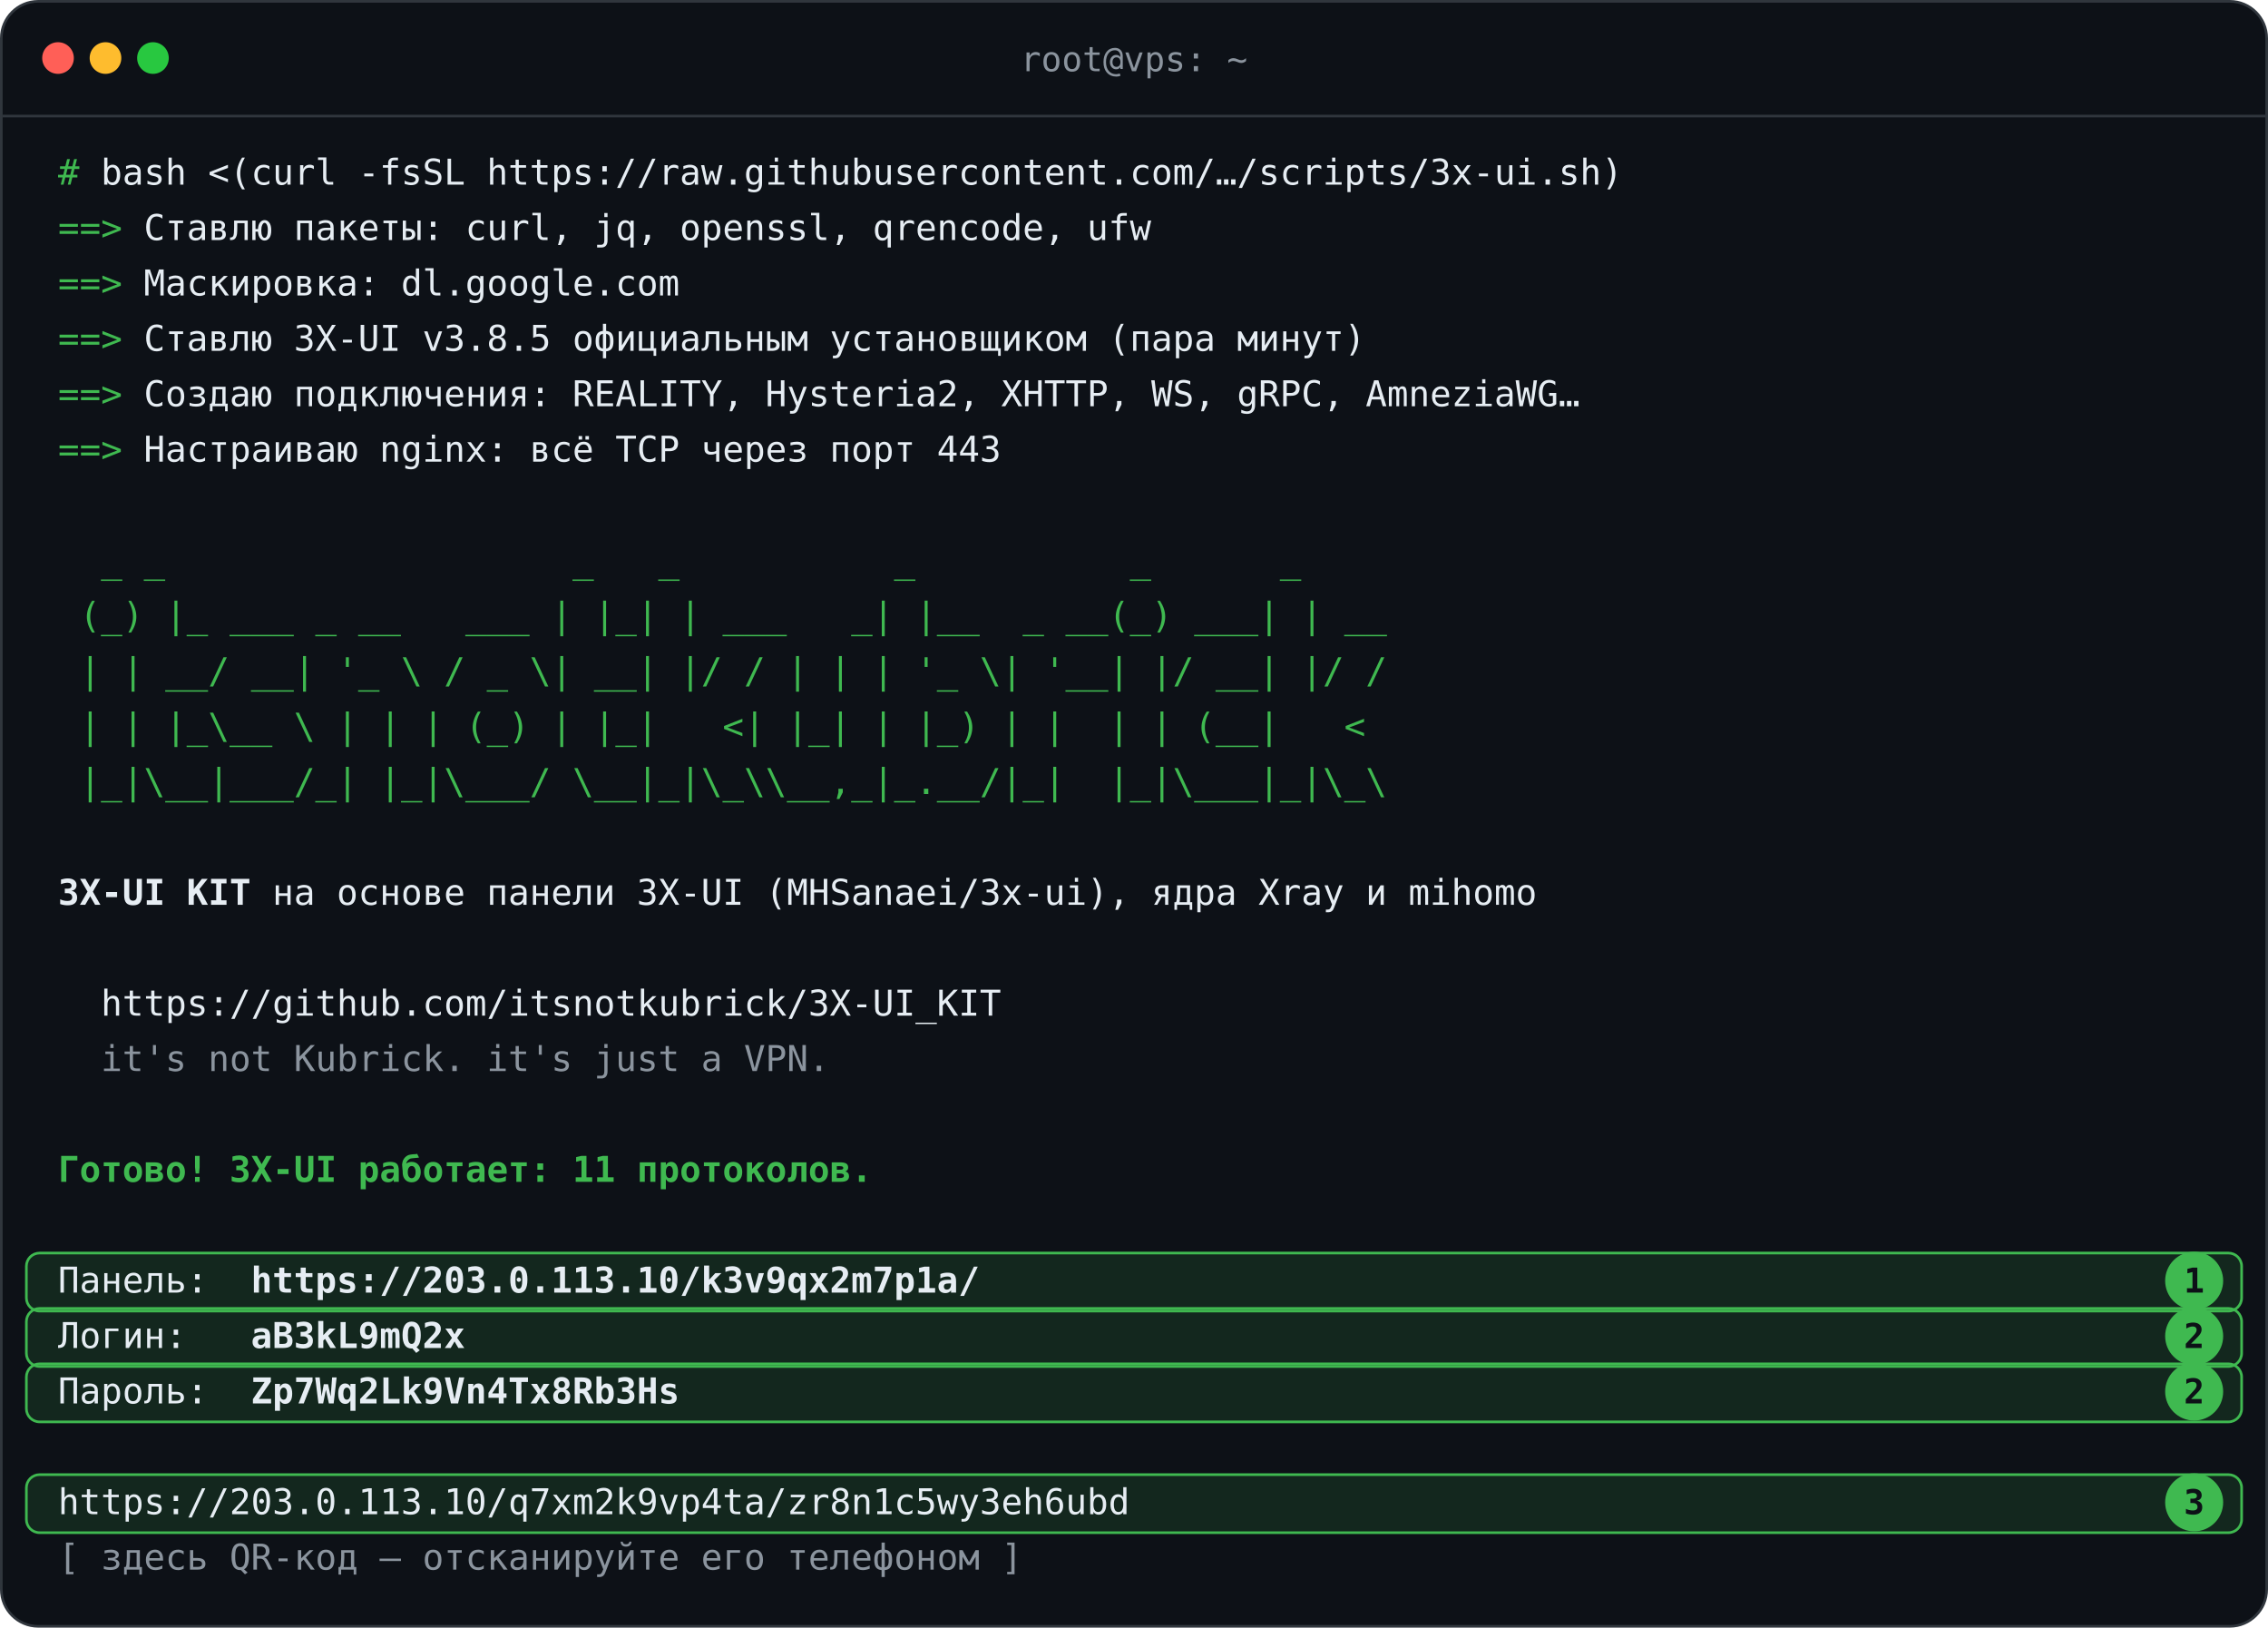
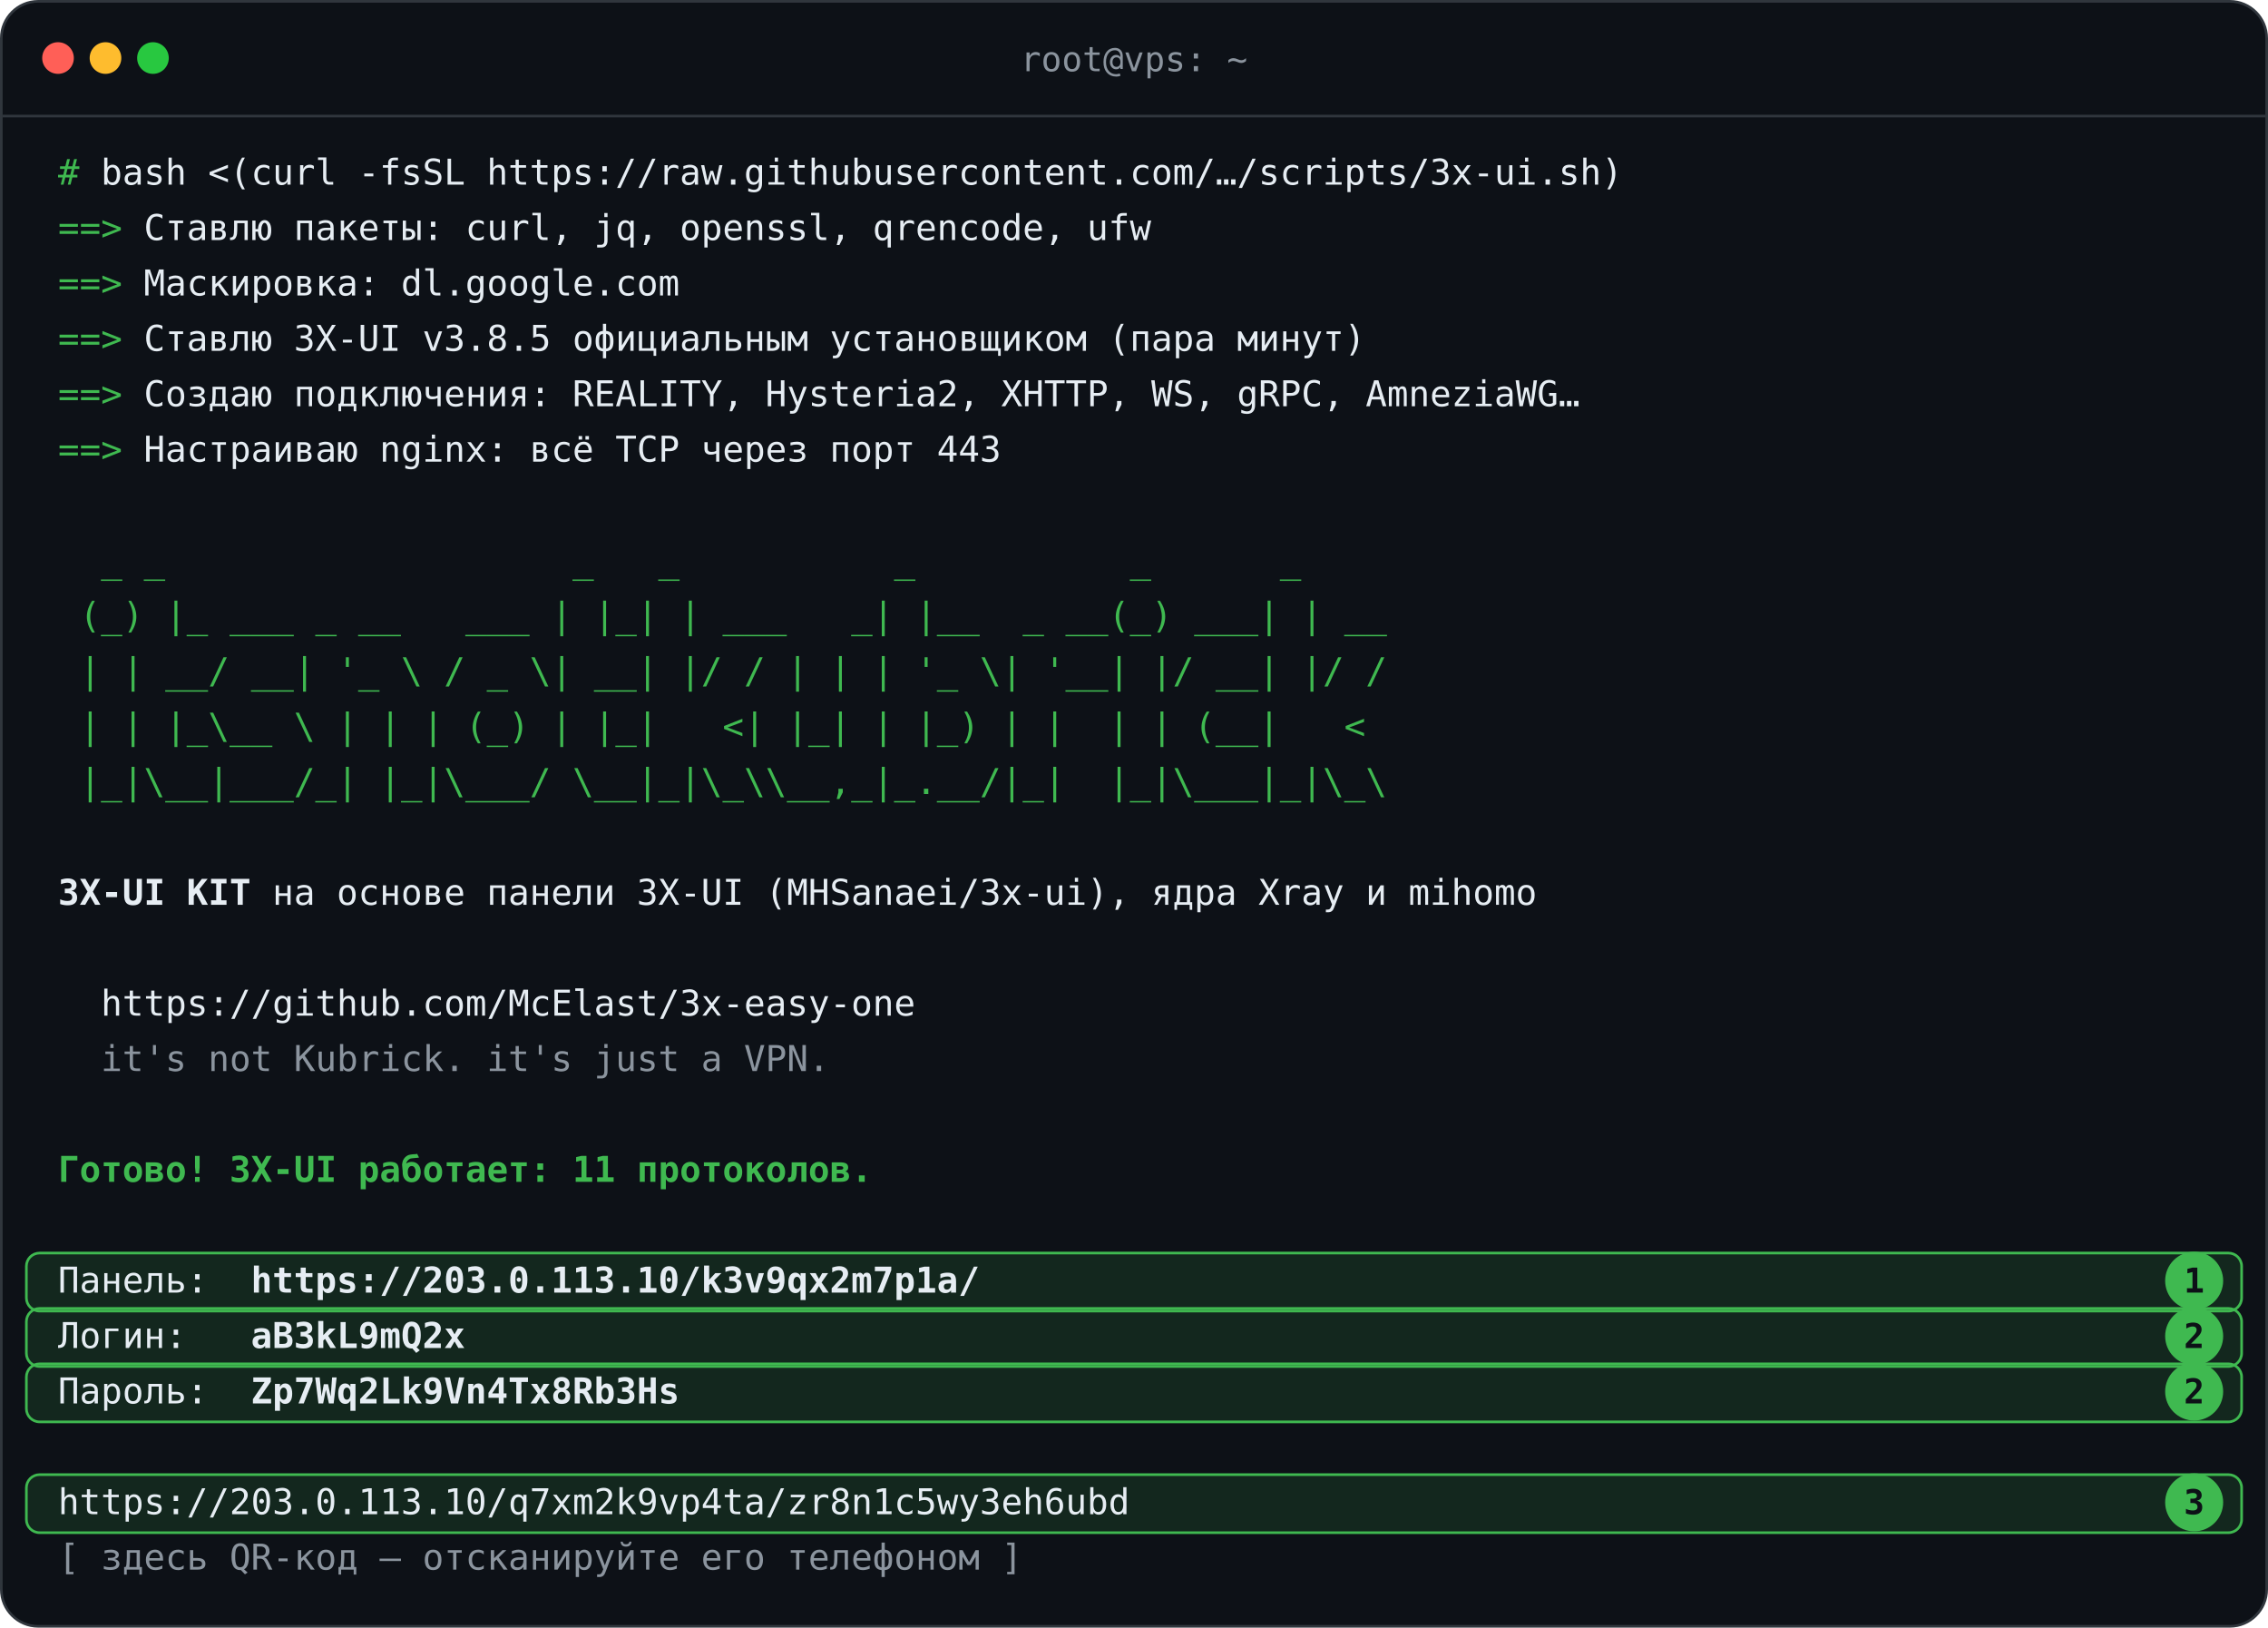
<svg xmlns="http://www.w3.org/2000/svg" width="860" height="617" viewBox="0 0 860 617" role="img" aria-label="Конец установки 3X-UI KIT">
  <style>.m{font-family:'JetBrains Mono', ui-monospace, SFMono-Regular, Menlo, Consolas, monospace}</style>
  <rect x="0.5" y="0.5" width="859" height="616" rx="14" fill="#0d1117" stroke="#30363d" stroke-width="1" />
  <path d="M1 44 H859" stroke="#30363d" />
  <circle cx="22" cy="22" r="6" fill="#ff5f57" />
  <circle cx="40" cy="22" r="6" fill="#febc2e" />
  <circle cx="58" cy="22" r="6" fill="#28c840" />
  <text x="430.0" y="27" class="m" font-size="13" fill="#8b949e" font-weight="500" text-anchor="middle">root@vps: ~</text>
  <text x="22.00" y="70" class="m" font-size="13.5" fill="#3fb950" xml:space="preserve" textLength="16.25" lengthAdjust="spacingAndGlyphs"># </text>
  <text x="38.25" y="70" class="m" font-size="13.5" fill="#e6edf3" xml:space="preserve" textLength="577.02" lengthAdjust="spacingAndGlyphs">bash &lt;(curl -fsSL https://raw.githubusercontent.com/…/scripts/3x-ui.sh)</text>
  <text x="22.00" y="91" class="m" font-size="13.5" fill="#3fb950" xml:space="preserve" textLength="32.51" lengthAdjust="spacingAndGlyphs">==&gt; </text>
  <text x="54.51" y="91" class="m" font-size="13.5" fill="#e6edf3" xml:space="preserve" textLength="381.97" lengthAdjust="spacingAndGlyphs">Ставлю пакеты: curl, jq, openssl, qrencode, ufw</text>
  <text x="22.00" y="112" class="m" font-size="13.5" fill="#3fb950" xml:space="preserve" textLength="32.51" lengthAdjust="spacingAndGlyphs">==&gt; </text>
  <text x="54.51" y="112" class="m" font-size="13.5" fill="#e6edf3" xml:space="preserve" textLength="203.17" lengthAdjust="spacingAndGlyphs">Маскировка: dl.google.com</text>
  <text x="22.00" y="133" class="m" font-size="13.5" fill="#3fb950" xml:space="preserve" textLength="32.51" lengthAdjust="spacingAndGlyphs">==&gt; </text>
  <text x="54.51" y="133" class="m" font-size="13.5" fill="#e6edf3" xml:space="preserve" textLength="463.24" lengthAdjust="spacingAndGlyphs">Ставлю 3X-UI v3.8.5 официальным установщиком (пара минут)</text>
  <text x="22.00" y="154" class="m" font-size="13.5" fill="#3fb950" xml:space="preserve" textLength="32.51" lengthAdjust="spacingAndGlyphs">==&gt; </text>
  <text x="54.51" y="154" class="m" font-size="13.5" fill="#e6edf3" xml:space="preserve" textLength="544.51" lengthAdjust="spacingAndGlyphs">Создаю подключения: REALITY, Hysteria2, XHTTP, WS, gRPC, AmneziaWG…</text>
  <text x="22.00" y="175" class="m" font-size="13.5" fill="#3fb950" xml:space="preserve" textLength="32.51" lengthAdjust="spacingAndGlyphs">==&gt; </text>
  <text x="54.51" y="175" class="m" font-size="13.5" fill="#e6edf3" xml:space="preserve" textLength="325.08" lengthAdjust="spacingAndGlyphs">Настраиваю nginx: всё TCP через порт 443</text>
  <text x="22.00" y="217" class="m" font-size="13.5" fill="#3fb950" xml:space="preserve" textLength="471.37" lengthAdjust="spacingAndGlyphs">  _ _                   _   _          _          _      _</text>
  <text x="22.00" y="238" class="m" font-size="13.5" fill="#3fb950" xml:space="preserve" textLength="503.87" lengthAdjust="spacingAndGlyphs"> (_) |_ ___ _ __   ___ | |_| | ___   _| |__  _ __(_) ___| | __</text>
  <text x="22.00" y="259" class="m" font-size="13.5" fill="#3fb950" xml:space="preserve" textLength="503.87" lengthAdjust="spacingAndGlyphs"> | | __/ __| '_ \ / _ \| __| |/ / | | | '_ \| '__| |/ __| |/ /</text>
  <text x="22.00" y="280" class="m" font-size="13.5" fill="#3fb950" xml:space="preserve" textLength="495.75" lengthAdjust="spacingAndGlyphs"> | | |_\__ \ | | | (_) | |_|   &lt;| |_| | |_) | |  | | (__|   &lt;</text>
  <text x="22.00" y="301" class="m" font-size="13.5" fill="#3fb950" xml:space="preserve" textLength="503.87" lengthAdjust="spacingAndGlyphs"> |_|\__|___/_| |_|\___/ \__|_|\_\\__,_|_.__/|_|  |_|\___|_|\_\</text>
  <text x="22.00" y="343" class="m" font-size="13.5" fill="#e6edf3" font-weight="700" xml:space="preserve" textLength="73.14" lengthAdjust="spacingAndGlyphs">3X-UI KIT</text>
  <text x="95.14" y="343" class="m" font-size="13.5" fill="#e6edf3" xml:space="preserve" textLength="487.62" lengthAdjust="spacingAndGlyphs"> на основе панели 3X-UI (MHSanaei/3x-ui), ядра Xray и mihomo</text>
-   <text x="22.00" y="385" class="m" font-size="13.5" fill="#e6edf3" xml:space="preserve" textLength="357.59" lengthAdjust="spacingAndGlyphs">  https://github.com/itsnotkubrick/3X-UI_KIT</text>
+   <text x="22.00" y="385" class="m" font-size="13.5" fill="#e6edf3" xml:space="preserve" textLength="357.59" lengthAdjust="spacingAndGlyphs">  https://github.com/McElast/3x-easy-one</text>
  <text x="22.00" y="406" class="m" font-size="13.5" fill="#8b949e" xml:space="preserve" textLength="292.57" lengthAdjust="spacingAndGlyphs">  it's not Kubrick. it's just a VPN.</text>
  <text x="22.00" y="448" class="m" font-size="13.5" fill="#3fb950" font-weight="700" xml:space="preserve" textLength="308.83" lengthAdjust="spacingAndGlyphs">Готово! 3X-UI работает: 11 протоколов.</text>
  <rect x="10" y="475" width="840" height="22" rx="5" fill="#3fb95022" stroke="#3fb950" stroke-width="1" />
  <circle cx="832" cy="485.5" r="11" fill="#3fb950" />
  <text x="832" y="490" class="m" font-size="13" fill="#0d1117" font-weight="700" text-anchor="middle">1</text>
  <text x="22.00" y="490" class="m" font-size="13.5" fill="#e6edf3" xml:space="preserve" textLength="73.14" lengthAdjust="spacingAndGlyphs">Панель:  </text>
  <text x="95.14" y="490" class="m" font-size="13.5" fill="#e6edf3" font-weight="700" xml:space="preserve" textLength="276.32" lengthAdjust="spacingAndGlyphs">https://203.0.113.10/k3v9qx2m7p1a/</text>
  <rect x="10" y="496" width="840" height="22" rx="5" fill="#3fb95022" stroke="#3fb950" stroke-width="1" />
  <circle cx="832" cy="506.5" r="11" fill="#3fb950" />
  <text x="832" y="511" class="m" font-size="13" fill="#0d1117" font-weight="700" text-anchor="middle">2</text>
  <text x="22.00" y="511" class="m" font-size="13.5" fill="#e6edf3" xml:space="preserve" textLength="73.14" lengthAdjust="spacingAndGlyphs">Логин:   </text>
  <text x="95.14" y="511" class="m" font-size="13.5" fill="#e6edf3" font-weight="700" xml:space="preserve" textLength="81.27" lengthAdjust="spacingAndGlyphs">aB3kL9mQ2x</text>
  <rect x="10" y="517" width="840" height="22" rx="5" fill="#3fb95022" stroke="#3fb950" stroke-width="1" />
  <circle cx="832" cy="527.5" r="11" fill="#3fb950" />
  <text x="832" y="532" class="m" font-size="13" fill="#0d1117" font-weight="700" text-anchor="middle">2</text>
  <text x="22.00" y="532" class="m" font-size="13.5" fill="#e6edf3" xml:space="preserve" textLength="73.14" lengthAdjust="spacingAndGlyphs">Пароль:  </text>
  <text x="95.14" y="532" class="m" font-size="13.5" fill="#e6edf3" font-weight="700" xml:space="preserve" textLength="162.54" lengthAdjust="spacingAndGlyphs">Zp7Wq2Lk9Vn4Tx8Rb3Hs</text>
  <rect x="10" y="559" width="840" height="22" rx="5" fill="#3fb95022" stroke="#3fb950" stroke-width="1" />
  <circle cx="832" cy="569.5" r="11" fill="#3fb950" />
  <text x="832" y="574" class="m" font-size="13" fill="#0d1117" font-weight="700" text-anchor="middle">3</text>
  <text x="22.00" y="574" class="m" font-size="13.5" fill="#e6edf3" xml:space="preserve" textLength="406.35" lengthAdjust="spacingAndGlyphs">https://203.0.113.10/q7xm2k9vp4ta/zr8n1c5wy3eh6ubd</text>
  <text x="22.00" y="595" class="m" font-size="13.5" fill="#8b949e" xml:space="preserve" textLength="365.71" lengthAdjust="spacingAndGlyphs">[ здесь QR-код — отсканируйте его телефоном ]</text>
</svg>
